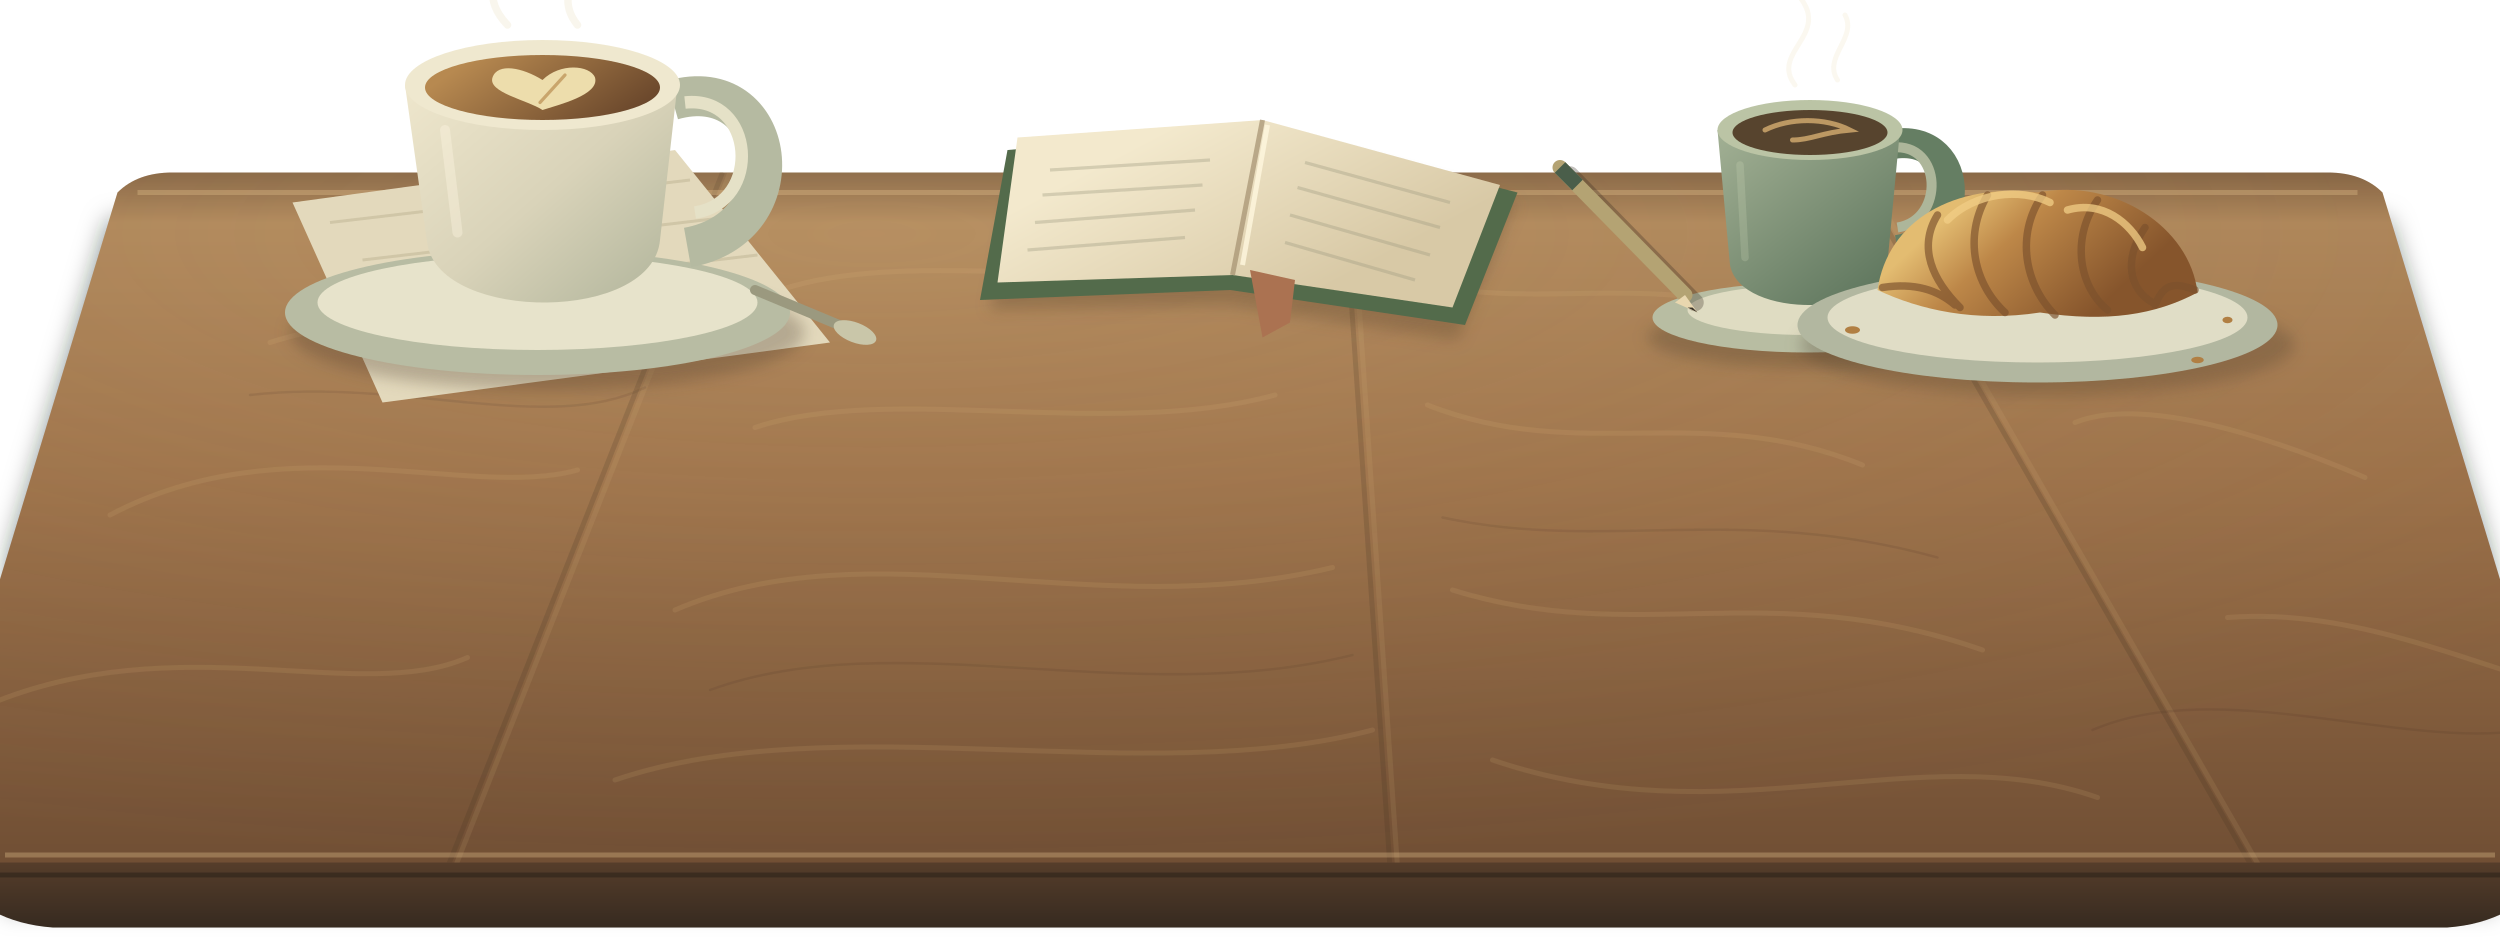
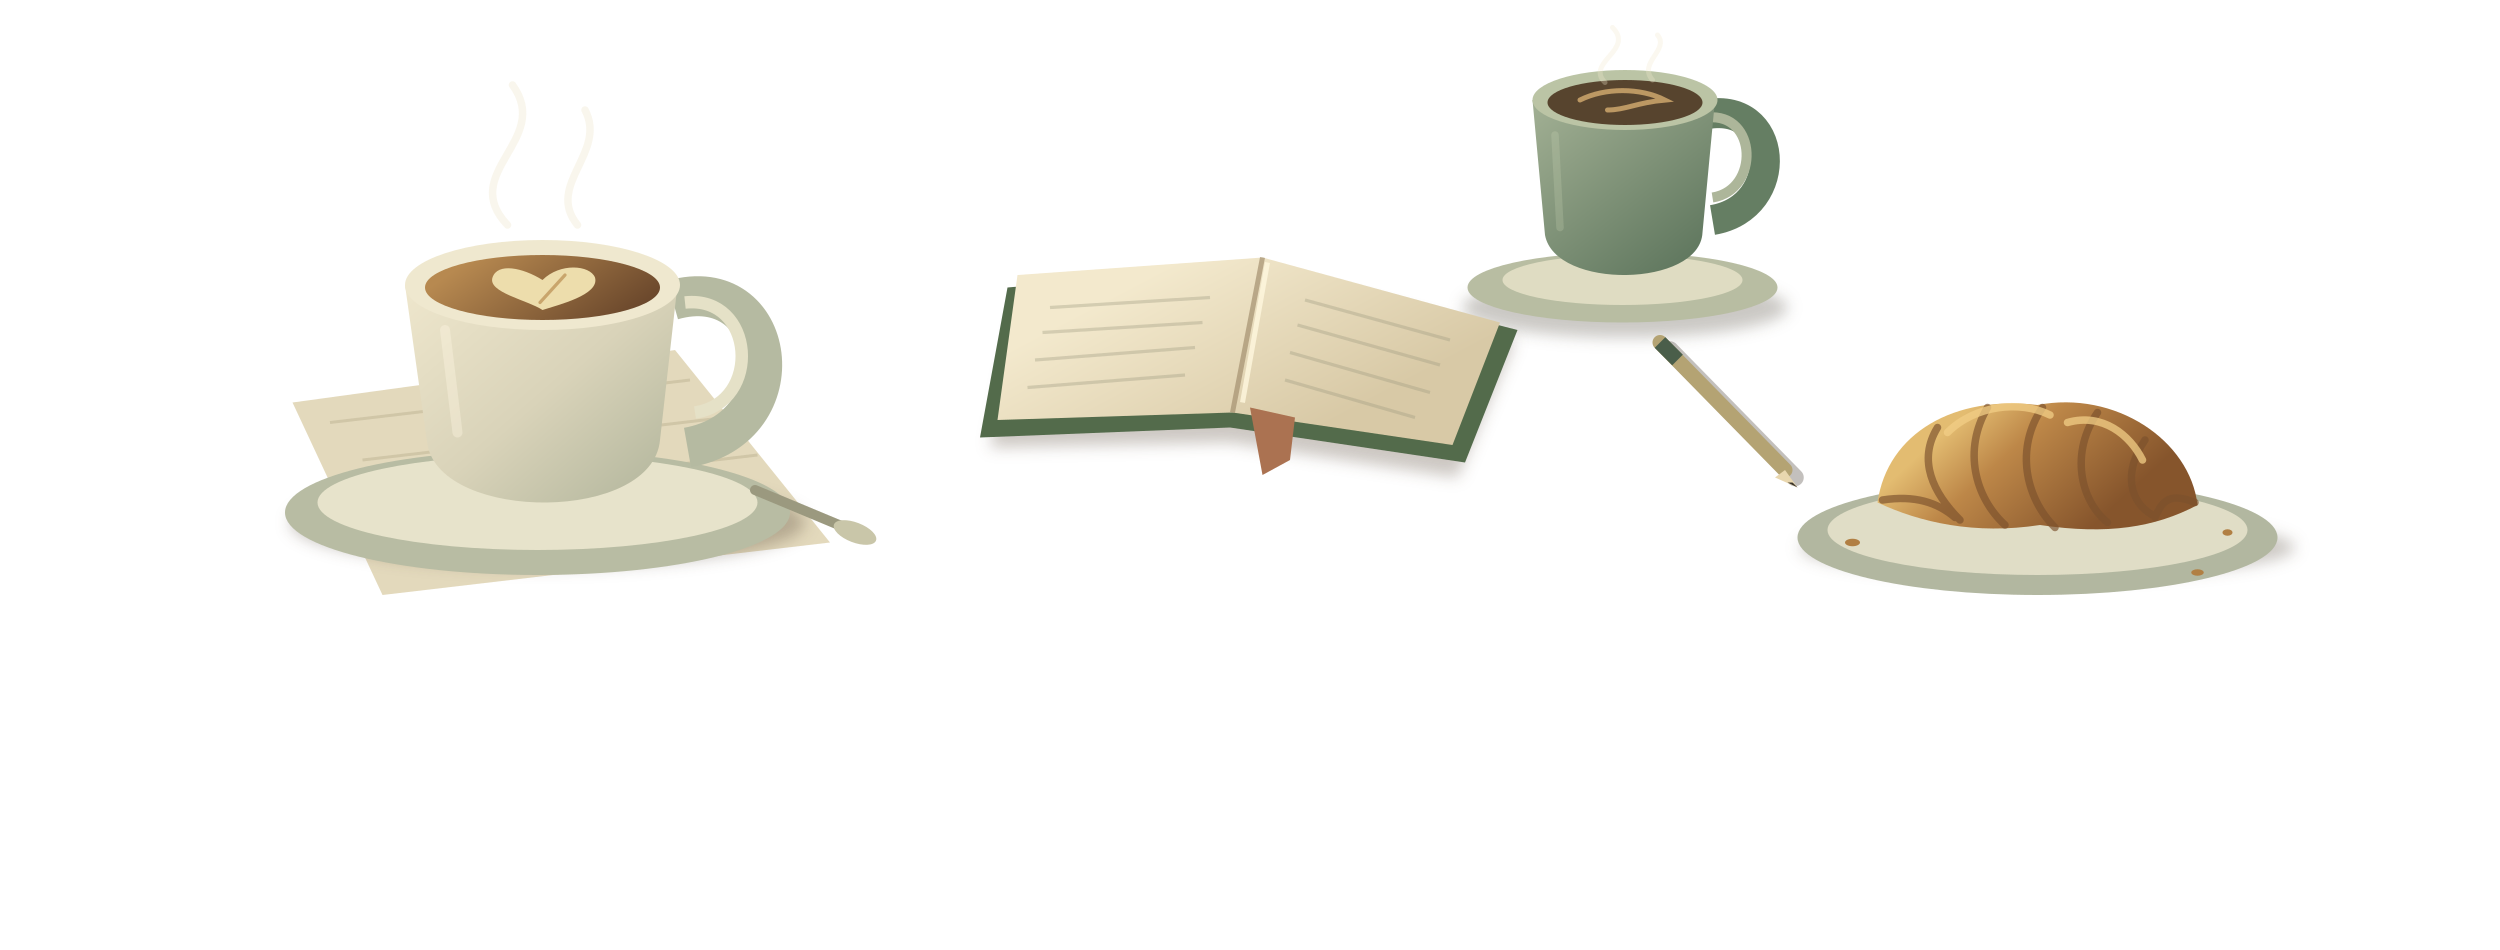
<svg xmlns="http://www.w3.org/2000/svg" width="1000" height="380" viewBox="0,0,1000,380" fill="none">
  <defs>
    <linearGradient id="wood" x1="500" y1="66" x2="500" y2="354" gradientUnits="userSpaceOnUse">
      <stop stop-color="#7B5C3E" />
      <stop offset=".08" stop-color="#AC8458" />
      <stop offset=".43" stop-color="#9B7048" />
      <stop offset="1" stop-color="#6E4D33" />
    </linearGradient>
    <linearGradient id="edge" x1="500" y1="321" x2="500" y2="374" gradientUnits="userSpaceOnUse">
      <stop stop-color="#8B6543" />
      <stop offset=".18" stop-color="#674830" />
      <stop offset="1" stop-color="#33281F" />
    </linearGradient>
    <radialGradient id="tableLight" cx=".35" cy=".1" r=".9">
      <stop stop-color="#F5D29A" stop-opacity=".15" />
      <stop offset="1" stop-color="#C5A277" stop-opacity="0" />
    </radialGradient>
    <linearGradient id="cup" x1="174" y1="147" x2="276" y2="264" gradientUnits="userSpaceOnUse">
      <stop stop-color="#F0E8CE" />
      <stop offset=".48" stop-color="#D9D3B9" />
      <stop offset="1" stop-color="#A7AD94" />
    </linearGradient>
    <linearGradient id="smallCup" x1="695" y1="56" x2="761" y2="139" gradientUnits="userSpaceOnUse">
      <stop stop-color="#A2B094" />
      <stop offset="1" stop-color="#546D55" />
    </linearGradient>
    <linearGradient id="coffee" x1="200" y1="145" x2="232" y2="190" gradientUnits="userSpaceOnUse">
      <stop stop-color="#B78950" />
      <stop offset="1" stop-color="#6B482C" />
    </linearGradient>
    <linearGradient id="bread" x1="786" y1="210" x2="832" y2="260" gradientUnits="userSpaceOnUse">
      <stop stop-color="#E3BC71" />
      <stop offset=".35" stop-color="#BD8748" />
      <stop offset="1" stop-color="#86552C" />
    </linearGradient>
    <linearGradient id="paper" x1="460" y1="185" x2="500" y2="261" gradientUnits="userSpaceOnUse">
      <stop stop-color="#F3E9CD" />
      <stop offset="1" stop-color="#D8C9A6" />
    </linearGradient>
    <filter id="softShadow" x="-40%" y="-80%" width="180%" height="260%">
      <feGaussianBlur stdDeviation="5" />
    </filter>
    <filter id="cupShadow" x="-30%" y="-80%" width="160%" height="260%">
      <feGaussianBlur stdDeviation="3" />
    </filter>
    <clipPath id="surface">
      <path d="M47,77Q55,69,69,69H931Q945,69,953,77L1025,314Q1040,339,1004,345H-4Q-40,339,-25,314Z" />
    </clipPath>
  </defs>
-   <path d="M44,88H955L1028,328Q1042,352,1002,363H-2Q-42,352,-28,328Z" fill="#0F1C16" opacity=".5" filter="url(#softShadow)" />
-   <path d="M-20,319H1020V349Q1006,369,979,371H21Q-6,369,-20,349Z" fill="url(#edge)" />
-   <path d="M47,77Q55,69,69,69H931Q945,69,953,77L1025,314Q1040,339,1004,345H-4Q-40,339,-25,314Z" fill="url(#wood)" />
-   <g clip-path="url(#surface)">
-     <path d="M289,69L179,347M537,69L556,347M742,69L901,347" stroke="#4F3827" stroke-opacity=".25" stroke-width="2" />
-     <path d="M292,69L182,347M540,69L559,347M745,69L904,347" stroke="#D9B780" stroke-opacity=".12" stroke-width="2" />
-     <path d="M108,137C173,116,226,148,279,131M44,206C114,169,188,200,231,188M-5,282C71,250,144,282,187,263M312,116C360,100,433,115,481,107M302,171C356,153,444,176,510,158M270,244C349,210,438,250,533,227M246,312C334,282,459,316,549,292M561,111C609,126,654,108,713,126M571,162C632,186,681,160,745,186M581,236C655,259,707,230,793,260M597,304C691,336,768,294,839,319M790,112C819,109,856,117,878,132M830,169C860,157,918,179,946,191M891,247C942,243,989,266,1034,278" stroke="#E5BC82" stroke-opacity=".13" stroke-width="2" stroke-linecap="round" />
-     <path d="M100,158C161,151,219,174,258,155M284,276C358,249,453,284,541,262M577,207C642,221,695,201,775,223M837,292C888,270,961,300,1010,292" stroke="#4C3423" stroke-opacity=".15" stroke-width="1" stroke-linecap="round" />
-     <path fill="url(#tableLight)" d="M0,65H1000V350H0Z" />
-   </g>
-   <path d="M55,77H943M2,342H998" stroke="#E7C48F" stroke-opacity=".34" stroke-width="2" />
-   <path d="M0,350H1000" stroke="#261E17" stroke-opacity=".5" stroke-width="2" />
-   <g transform="translate(0,-10)">
+   <g id="far-coffee" transform="translate(-74,-22)">
    <ellipse cx="724" cy="145" rx="65" ry="12" fill="#3D3426" opacity=".27" filter="url(#cupShadow)" />
    <ellipse cx="723" cy="137" rx="62" ry="14" fill="#B8BDA2" />
    <ellipse cx="723" cy="134" rx="48" ry="10" fill="#DFDCC2" />
    <path d="M755,68C786,61,789,105,759,110" stroke="#657E63" stroke-width="12" />
    <path d="M757,69C777,67,778,98,759,101" stroke="#ADB69A" stroke-width="4" />
    <path d="M687,62H760L755,115C754,137,696,138,692,116Z" fill="url(#smallCup)" />
    <path d="M696,76L698,113" stroke="#D4DBBA" stroke-opacity=".22" stroke-width="3" stroke-linecap="round" />
    <ellipse cx="724" cy="62" rx="37" ry="12" fill="#BBC4A5" />
    <ellipse cx="724" cy="63" rx="31" ry="9" fill="#57442E" />
    <path d="M706,62C716,57,730,57,740,62C729,63,724,66,717,66" stroke="#BC9863" stroke-width="2" stroke-linecap="round" />
-     <path d="M718,44C708,31,732,24,720,9M735,42C729,33,743,25,738,16" stroke="#F1E7CB" stroke-opacity=".3" stroke-width="2" stroke-linecap="round" />
+     <path d="M716,55C708,47,728,42,719,33M735,54C729,47,742,42,737,36" stroke="#F1E7CB" stroke-opacity=".3" stroke-width="2" stroke-linecap="round" />
  </g>
-   <g transform="translate(0,-130)">
+   <g id="notebook" transform="translate(0,-75)">
    <path d="M408,197L504,185L606,211L583,266L492,252L396,254Z" fill="#4B3826" opacity=".28" filter="url(#cupShadow)" />
    <path d="M403,190L505,181L607,207L586,260L492,246L392,250Z" fill="#536B4B" />
    <path d="M407,185L505,178L600,204L581,253L493,240L399,243Z" fill="url(#paper)" />
    <path d="M505,178L493,240" stroke="#A49170" stroke-opacity=".7" stroke-width="2" />
    <path d="M507,180L497,236" stroke="#FFF7DE" stroke-opacity=".8" stroke-width="2" />
    <path d="M420,198L484,194M417,208L481,204M414,219L478,214M411,230L474,225M522,195L580,211M519,205L576,221M516,216L572,232M514,227L566,242" stroke="#9A987E" stroke-opacity=".35" stroke-width="1.3" />
    <path d="M500,238L505,265L516,259L518,242" fill="#AB7251" />
-     <path d="M628,200L678,251" stroke="#382D22" stroke-opacity=".3" stroke-width="7" stroke-linecap="round" />
-     <path d="M624,197L674,248" stroke="#B4A373" stroke-width="6" stroke-linecap="round" />
-     <path d="M624,197L631,204" stroke="#4A5E4A" stroke-width="6" />
-     <path d="M674,248L679,255L670,251Z" fill="#E9D7AF" />
-     <path d="M677,253L679,255L675,253" fill="#3A342A" />
-     <ellipse cx="819" cy="268" rx="99" ry="20" fill="#483A2B" opacity=".28" filter="url(#cupShadow)" />
+     <g id="table-pencil" transform="translate(40,15)">
+       <path d="M628,200L678,251" stroke="#382D22" stroke-opacity=".3" stroke-width="7" stroke-linecap="round" />
+       <path d="M624,197L674,248" stroke="#B4A373" stroke-width="6" stroke-linecap="round" />
+       <path d="M624,197L631,204" stroke="#4A5E4A" stroke-width="6" />
+       <path d="M674,248L679,255L670,251Z" fill="#E9D7AF" />
+       <path d="M677,253L679,255L675,253" fill="#3A342A" />
+     </g>
+   </g>
+   <g id="pastry" transform="translate(0,-45)">
+     <ellipse cx="819" cy="264" rx="99" ry="12" fill="#483A2B" opacity=".28" filter="url(#cupShadow)" />
    <ellipse cx="815" cy="260" rx="96" ry="23" fill="#B2B7A0" />
    <ellipse cx="815" cy="257" rx="84" ry="18" fill="#E0DDC6" />
    <path d="M751,246C755,218,782,203,815,207C846,201,876,221,879,247C862,256,843,259,816,255C790,259,768,254,751,246Z" fill="url(#bread)" />
    <path d="M753,245C766,243,775,246,782,252M775,216C767,229,773,242,784,253M795,208C785,225,790,244,802,255M817,208C806,224,810,244,822,256M839,210C828,226,832,245,843,254M858,221C849,234,852,246,861,251M878,246C868,242,865,245,862,252" stroke="#7B512C" stroke-opacity=".66" stroke-width="3" stroke-linecap="round" />
    <path d="M779,218C790,207,808,205,820,211M827,214C841,210,852,219,857,229" stroke="#F1CD86" stroke-opacity=".75" stroke-width="3" stroke-linecap="round" />
    <g fill="#B17F43">
      <ellipse cx="741" cy="262" rx="3" ry="1.5" />
      <ellipse cx="891" cy="258" rx="2" ry="1.3" />
      <ellipse cx="879" cy="274" rx="2.5" ry="1.3" />
    </g>
-     <path d="M117,211L270,190L332,267L153,291Z" fill="#E3D9BC" />
+   </g>
+   <g id="near-coffee" transform="translate(0,-50)">
+     <path d="M117,211L270,190L332,267L153,288Z" fill="#E3D9BC" />
    <path d="M132,219L276,202M145,234L290,217M159,249L303,232" stroke="#C3B99A" stroke-opacity=".6" stroke-width="1.2" />
-     <ellipse cx="219" cy="263" rx="103" ry="23" fill="#49392A" opacity=".3" filter="url(#cupShadow)" />
+     <ellipse cx="219" cy="259" rx="103" ry="18" fill="#49392A" opacity=".3" filter="url(#cupShadow)" />
    <ellipse cx="215" cy="255" rx="101" ry="25" fill="#B8BCA3" />
    <ellipse cx="215" cy="251" rx="88" ry="19" fill="#E7E3CB" />
    <path d="M269,170C311,158,320,221,275,229" stroke="#B5BAA1" stroke-width="16" />
    <path d="M274,171C302,168,305,211,278,215" stroke="#E5E1C7" stroke-width="5" />
    <path d="M162,164H271L264,226C261,259,177,259,171,228Z" fill="url(#cup)" />
    <path d="M178,182L183,223" stroke="#FFF8E3" stroke-opacity=".36" stroke-width="4" stroke-linecap="round" />
    <ellipse cx="217" cy="164" rx="55" ry="18" fill="#EFE8CF" />
    <ellipse cx="217" cy="165" rx="47" ry="13" fill="url(#coffee)" />
    <path d="M217,174C211,170,195,167,197,161C199,155,209,157,217,162C224,155,236,156,238,161C240,168,223,172,217,174Z" fill="#EDDDAC" />
    <path d="M216,171L226,160" stroke="#C9A56C" stroke-width="1.3" stroke-linecap="round" />
    <path d="M203,140C183,119,221,106,205,84M231,140C218,124,243,111,234,94" stroke="#EEE5CC" stroke-opacity=".34" stroke-width="3" stroke-linecap="round" />
    <path d="M302,246L338,261" stroke="#9B997F" stroke-width="4" stroke-linecap="round" />
    <ellipse cx="342" cy="263" rx="9" ry="4" transform="rotate(21,342,263)" fill="#C9C6A9" />
  </g>
</svg>
